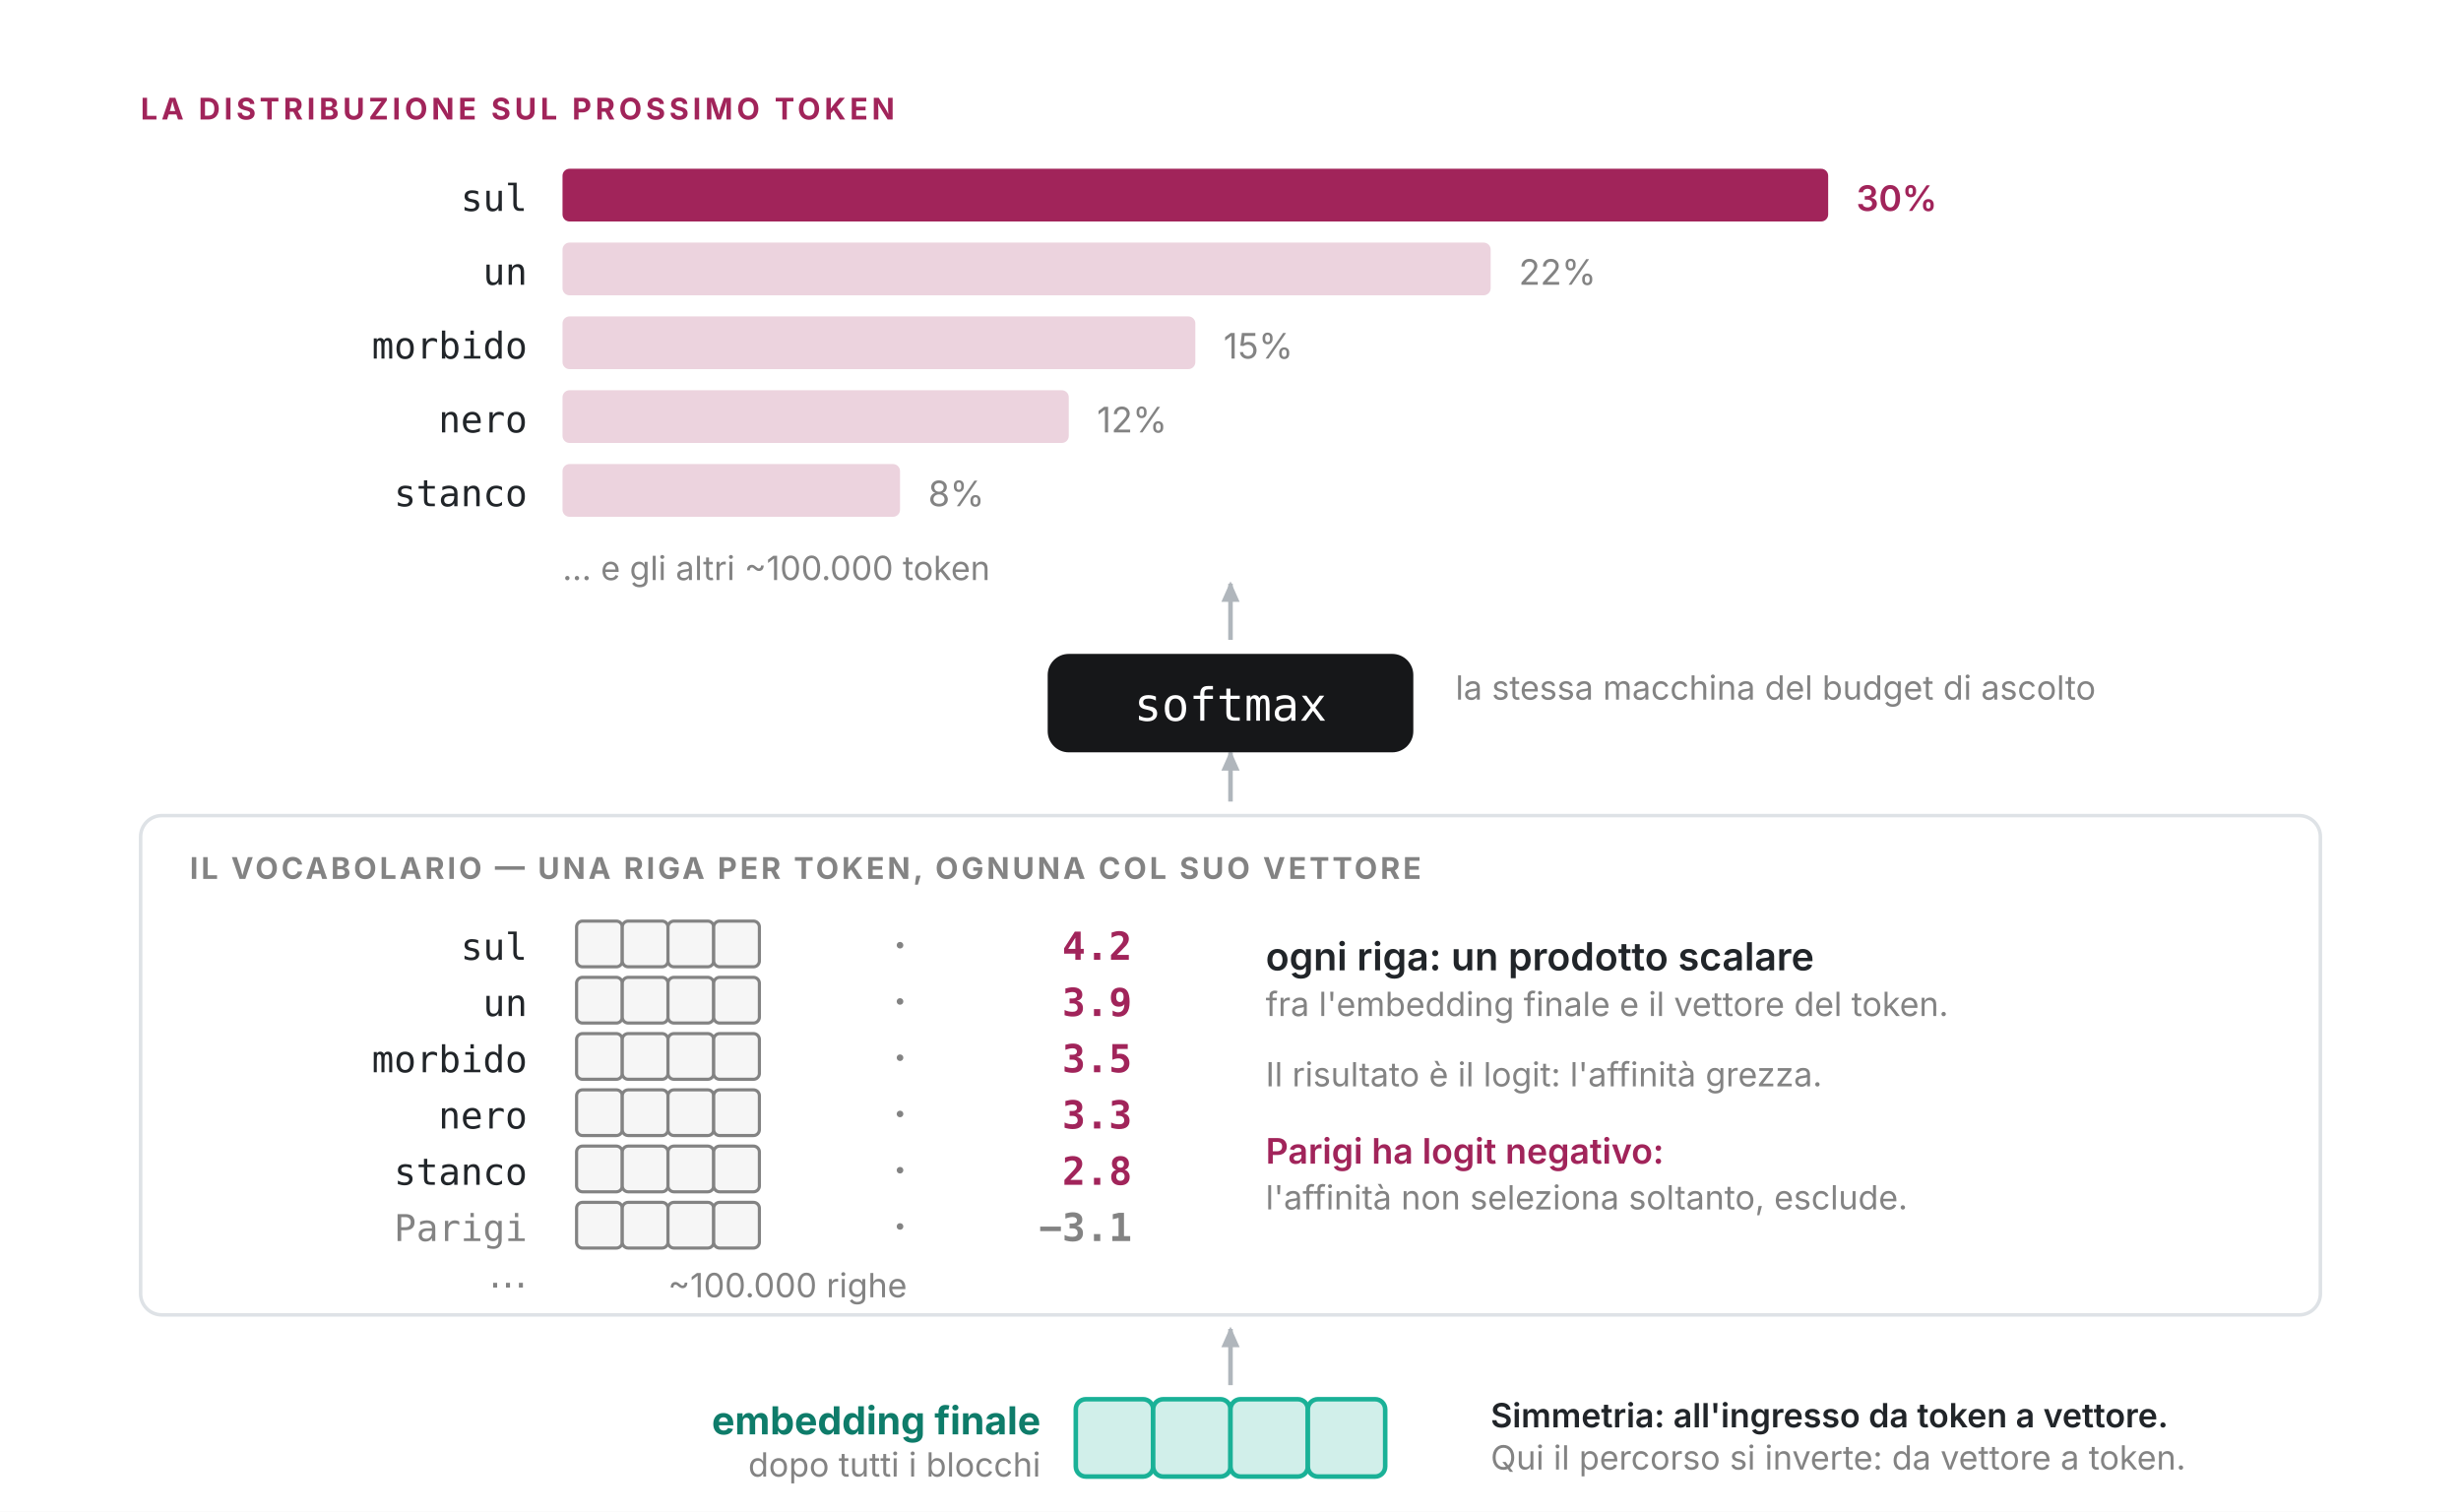
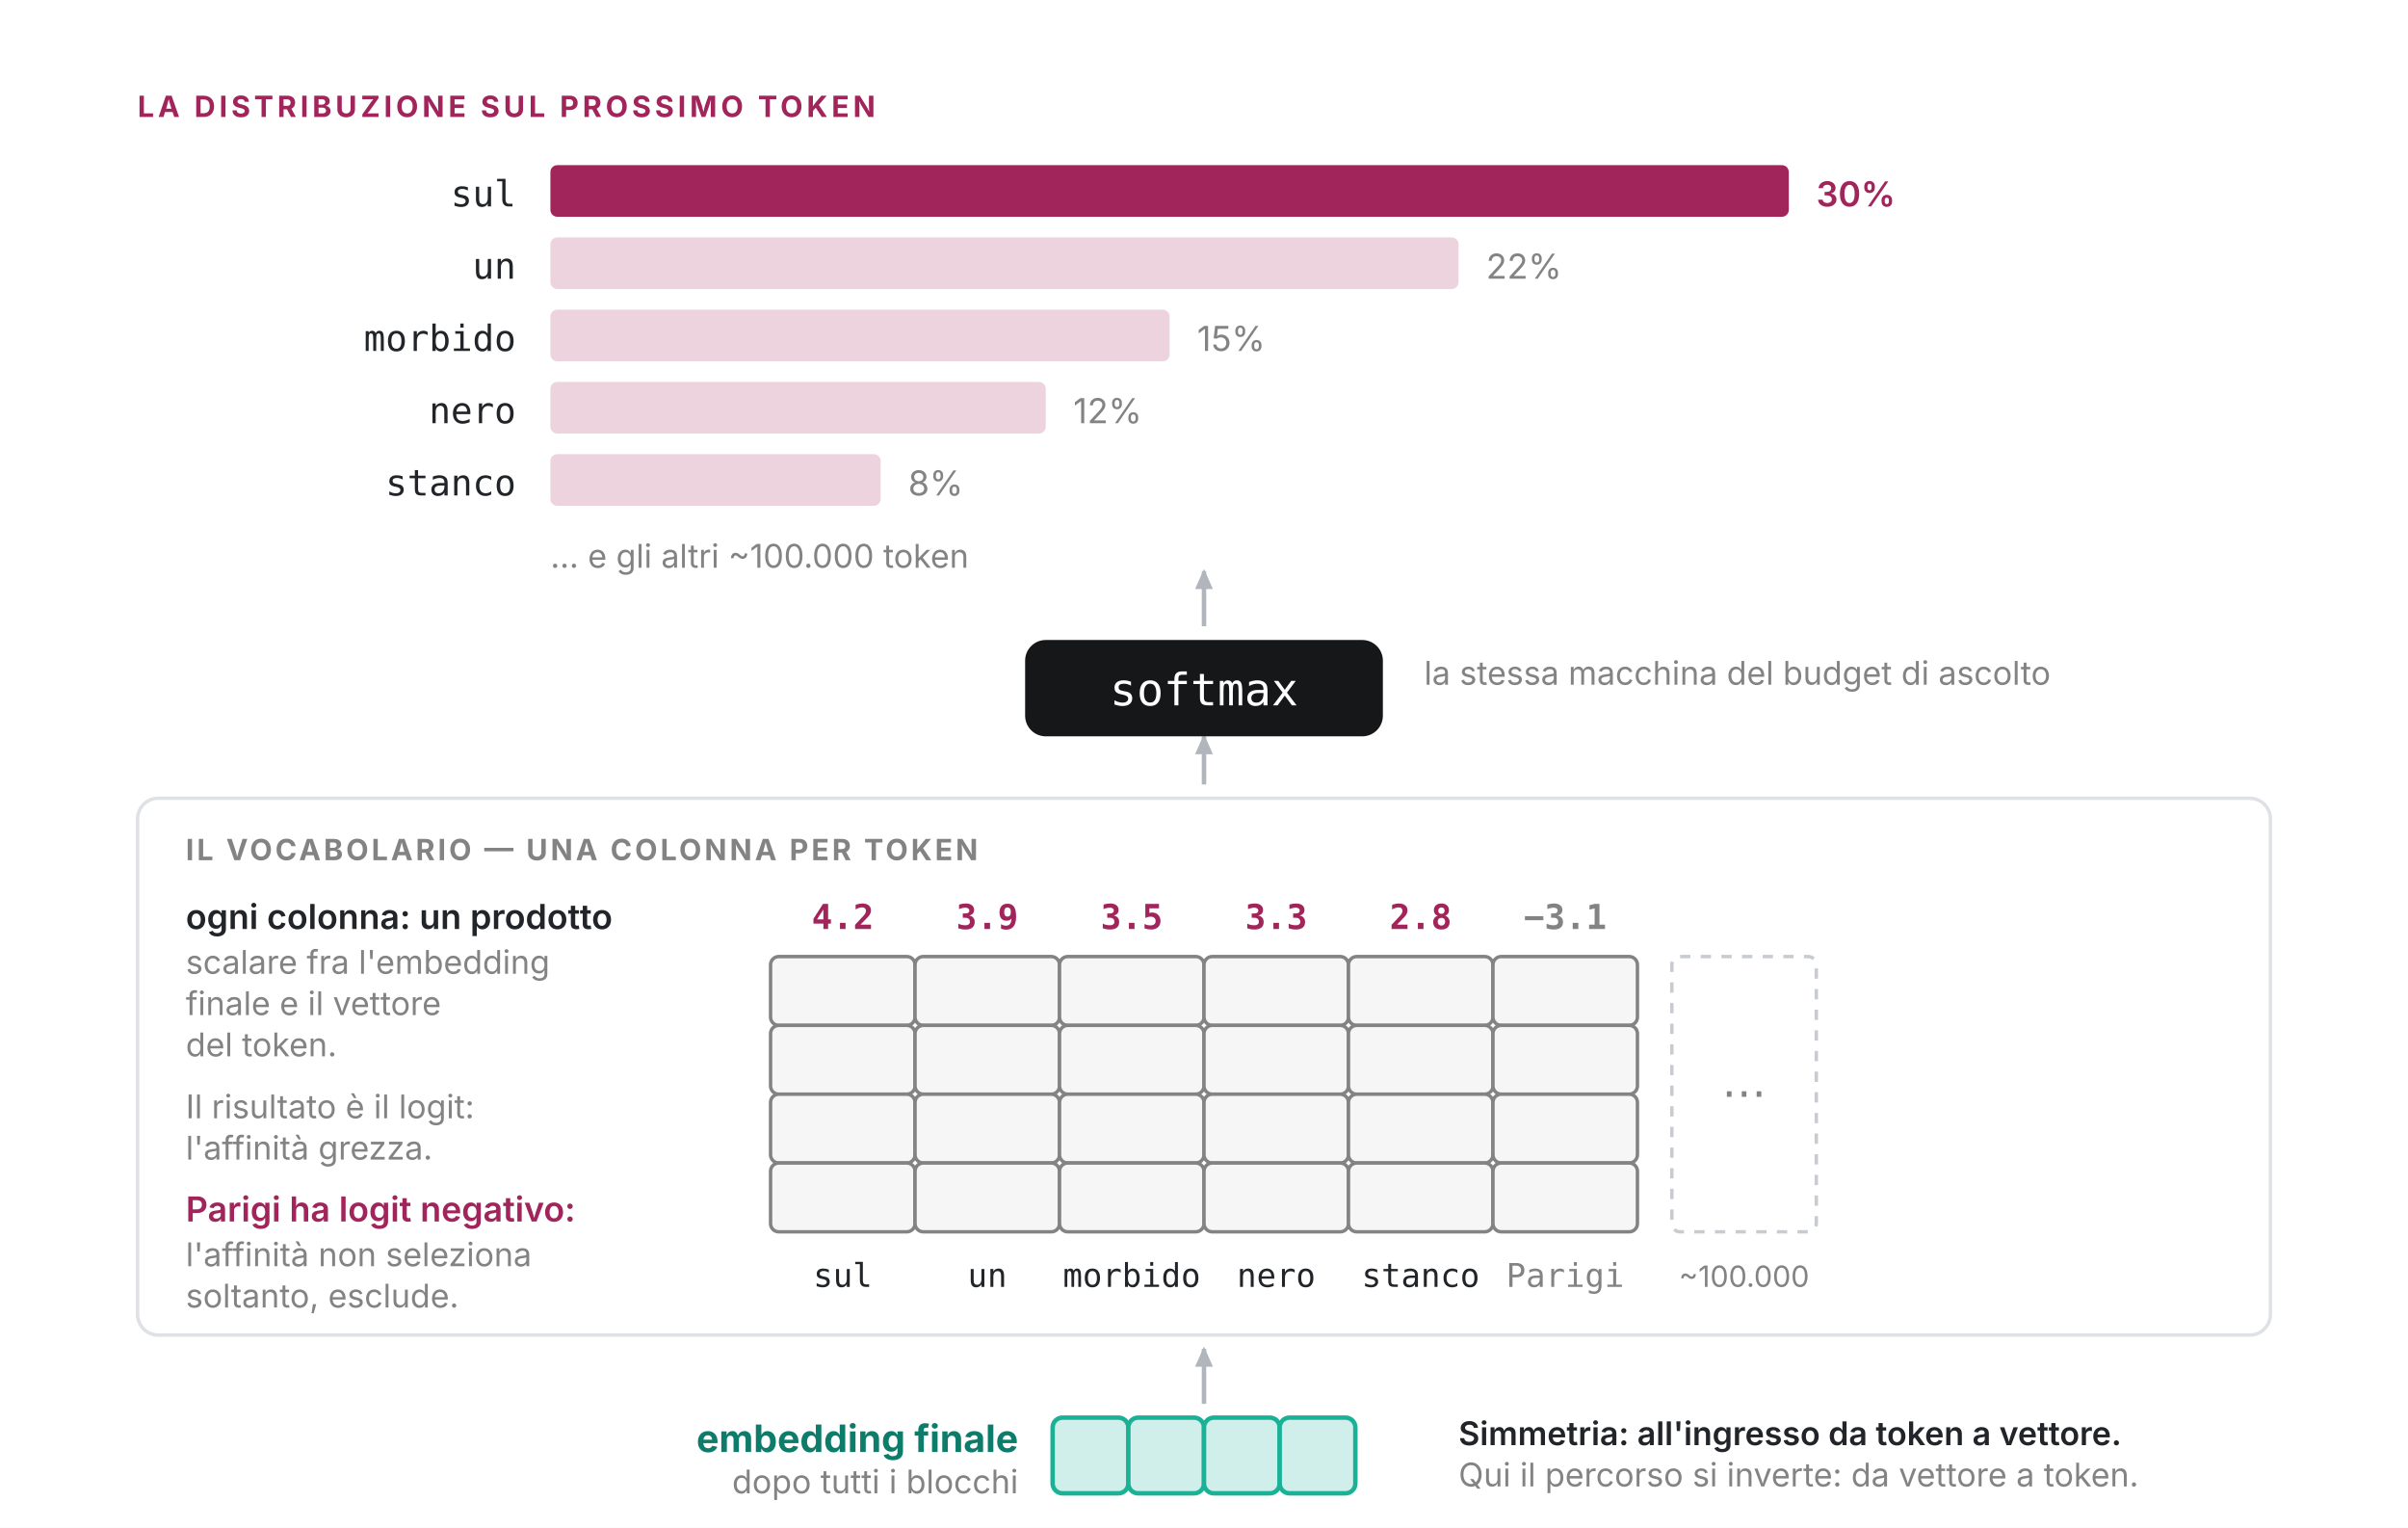
- <svg xmlns="http://www.w3.org/2000/svg" viewBox="0 0 700 430" width="700" height="430" role="img" aria-label="Dal basso: l'embedding finale confrontato con ogni token del vocabolario da i logits, che la softmax trasforma nella distribuzione">
+ <svg xmlns="http://www.w3.org/2000/svg" viewBox="0 0 700 444" width="700" height="444" role="img" aria-label="Dal basso: l'embedding finale confrontato con ogni token del vocabolario da i logits, che la softmax trasforma nella distribuzione">
  <defs>
    <marker id="a" viewBox="0 0 10 10" refX="8" refY="5" markerWidth="5" markerHeight="5" orient="auto-start-reverse">
      <path d="M 0 1 L 9 5 L 0 9 z" fill="#b0b6bc" />
    </marker>
    <marker id="ab" viewBox="0 0 10 10" refX="8" refY="5" markerWidth="5" markerHeight="5" orient="auto-start-reverse">
      <path d="M 0 1 L 9 5 L 0 9 z" fill="#a1245a" />
    </marker>
    <marker id="at" viewBox="0 0 10 10" refX="8" refY="5" markerWidth="5" markerHeight="5" orient="auto-start-reverse">
      <path d="M 0 1 L 9 5 L 0 9 z" fill="#1ab197" />
    </marker>
    <pattern id="dots" width="14" height="14" patternUnits="userSpaceOnUse">
      <circle cx="1.6" cy="1.6" r="1.1" fill="#e4e7ea" />
    </pattern>
  </defs>
-   <rect width="700" height="430" fill="#ffffff" />
-   <rect x="306.0" y="398" width="22" height="22" rx="2.86" fill="#d1efea" stroke="#1ab197" stroke-width="1.3" />
-   <rect x="328.0" y="398" width="22" height="22" rx="2.86" fill="#d1efea" stroke="#1ab197" stroke-width="1.3" />
-   <rect x="350.0" y="398" width="22" height="22" rx="2.86" fill="#d1efea" stroke="#1ab197" stroke-width="1.3" />
-   <rect x="372.0" y="398" width="22" height="22" rx="2.86" fill="#d1efea" stroke="#1ab197" stroke-width="1.3" />
-   <text x="296" y="408" font-family="Poppins, system-ui, -apple-system, 'Segoe UI', sans-serif" font-size="11" fill="#0e7c6a" text-anchor="end" font-weight="700">embedding finale</text>
-   <text x="296" y="420" font-family="Poppins, system-ui, -apple-system, 'Segoe UI', sans-serif" font-size="9.5" fill="#838383" text-anchor="end" font-weight="400">dopo tutti i blocchi</text>
-   <path d="M 350 394 L 350 378" fill="none" stroke="#b0b6bc" stroke-width="1.3" marker-end="url(#a)" />
-   <text x="424" y="406" font-family="Poppins, system-ui, -apple-system, 'Segoe UI', sans-serif" font-size="9.5" fill="#212529" text-anchor="start" font-weight="600">Simmetria: all'ingresso da token a vettore.</text>
-   <text x="424" y="418" font-family="Poppins, system-ui, -apple-system, 'Segoe UI', sans-serif" font-size="9.5" fill="#838383" text-anchor="start" font-weight="400">Qui il percorso si inverte: da vettore a token.</text>
-   <rect x="40" y="232" width="620" height="142" rx="6" fill="#ffffff" stroke="#dee2e6" stroke-width="1.0" />
-   <text x="54" y="250" font-family="Poppins, system-ui, -apple-system, 'Segoe UI', sans-serif" font-size="8.5" fill="#838383" text-anchor="start" font-weight="700" letter-spacing="0.1em">IL VOCABOLARIO — UNA RIGA PER TOKEN, OGNUNA COL SUO VETTORE</text>
-   <text x="150" y="273" font-family="'SFMono-Regular', Menlo, Monaco, Consolas, monospace" font-size="10.5" fill="#212529" text-anchor="end" font-weight="400">sul</text>
-   <rect x="164.0" y="262" width="13" height="13" rx="1.69" fill="#f6f6f6" stroke="#838383" stroke-width="0.9" />
-   <rect x="177.0" y="262" width="13" height="13" rx="1.69" fill="#f6f6f6" stroke="#838383" stroke-width="0.9" />
-   <rect x="190.0" y="262" width="13" height="13" rx="1.69" fill="#f6f6f6" stroke="#838383" stroke-width="0.9" />
-   <rect x="203.0" y="262" width="13" height="13" rx="1.69" fill="#f6f6f6" stroke="#838383" stroke-width="0.9" />
-   <text x="256" y="273" font-family="Poppins, system-ui, -apple-system, 'Segoe UI', sans-serif" font-size="12" fill="#838383" text-anchor="middle" font-weight="600">·</text>
-   <text x="322" y="273" font-family="'SFMono-Regular', Menlo, Monaco, Consolas, monospace" font-size="11" fill="#a1245a" text-anchor="end" font-weight="700">4.2</text>
-   <text x="150" y="289" font-family="'SFMono-Regular', Menlo, Monaco, Consolas, monospace" font-size="10.5" fill="#212529" text-anchor="end" font-weight="400">un</text>
-   <rect x="164.0" y="278" width="13" height="13" rx="1.69" fill="#f6f6f6" stroke="#838383" stroke-width="0.9" />
-   <rect x="177.0" y="278" width="13" height="13" rx="1.69" fill="#f6f6f6" stroke="#838383" stroke-width="0.9" />
-   <rect x="190.0" y="278" width="13" height="13" rx="1.69" fill="#f6f6f6" stroke="#838383" stroke-width="0.9" />
-   <rect x="203.0" y="278" width="13" height="13" rx="1.69" fill="#f6f6f6" stroke="#838383" stroke-width="0.9" />
-   <text x="256" y="289" font-family="Poppins, system-ui, -apple-system, 'Segoe UI', sans-serif" font-size="12" fill="#838383" text-anchor="middle" font-weight="600">·</text>
-   <text x="322" y="289" font-family="'SFMono-Regular', Menlo, Monaco, Consolas, monospace" font-size="11" fill="#a1245a" text-anchor="end" font-weight="700">3.9</text>
-   <text x="150" y="305" font-family="'SFMono-Regular', Menlo, Monaco, Consolas, monospace" font-size="10.5" fill="#212529" text-anchor="end" font-weight="400">morbido</text>
-   <rect x="164.0" y="294" width="13" height="13" rx="1.69" fill="#f6f6f6" stroke="#838383" stroke-width="0.9" />
-   <rect x="177.0" y="294" width="13" height="13" rx="1.69" fill="#f6f6f6" stroke="#838383" stroke-width="0.9" />
-   <rect x="190.0" y="294" width="13" height="13" rx="1.69" fill="#f6f6f6" stroke="#838383" stroke-width="0.9" />
-   <rect x="203.0" y="294" width="13" height="13" rx="1.69" fill="#f6f6f6" stroke="#838383" stroke-width="0.9" />
-   <text x="256" y="305" font-family="Poppins, system-ui, -apple-system, 'Segoe UI', sans-serif" font-size="12" fill="#838383" text-anchor="middle" font-weight="600">·</text>
-   <text x="322" y="305" font-family="'SFMono-Regular', Menlo, Monaco, Consolas, monospace" font-size="11" fill="#a1245a" text-anchor="end" font-weight="700">3.5</text>
-   <text x="150" y="321" font-family="'SFMono-Regular', Menlo, Monaco, Consolas, monospace" font-size="10.5" fill="#212529" text-anchor="end" font-weight="400">nero</text>
-   <rect x="164.0" y="310" width="13" height="13" rx="1.69" fill="#f6f6f6" stroke="#838383" stroke-width="0.9" />
-   <rect x="177.0" y="310" width="13" height="13" rx="1.69" fill="#f6f6f6" stroke="#838383" stroke-width="0.9" />
-   <rect x="190.0" y="310" width="13" height="13" rx="1.69" fill="#f6f6f6" stroke="#838383" stroke-width="0.9" />
-   <rect x="203.0" y="310" width="13" height="13" rx="1.69" fill="#f6f6f6" stroke="#838383" stroke-width="0.9" />
-   <text x="256" y="321" font-family="Poppins, system-ui, -apple-system, 'Segoe UI', sans-serif" font-size="12" fill="#838383" text-anchor="middle" font-weight="600">·</text>
-   <text x="322" y="321" font-family="'SFMono-Regular', Menlo, Monaco, Consolas, monospace" font-size="11" fill="#a1245a" text-anchor="end" font-weight="700">3.3</text>
-   <text x="150" y="337" font-family="'SFMono-Regular', Menlo, Monaco, Consolas, monospace" font-size="10.5" fill="#212529" text-anchor="end" font-weight="400">stanco</text>
-   <rect x="164.0" y="326" width="13" height="13" rx="1.69" fill="#f6f6f6" stroke="#838383" stroke-width="0.9" />
-   <rect x="177.0" y="326" width="13" height="13" rx="1.69" fill="#f6f6f6" stroke="#838383" stroke-width="0.9" />
-   <rect x="190.0" y="326" width="13" height="13" rx="1.69" fill="#f6f6f6" stroke="#838383" stroke-width="0.9" />
-   <rect x="203.0" y="326" width="13" height="13" rx="1.69" fill="#f6f6f6" stroke="#838383" stroke-width="0.9" />
-   <text x="256" y="337" font-family="Poppins, system-ui, -apple-system, 'Segoe UI', sans-serif" font-size="12" fill="#838383" text-anchor="middle" font-weight="600">·</text>
-   <text x="322" y="337" font-family="'SFMono-Regular', Menlo, Monaco, Consolas, monospace" font-size="11" fill="#a1245a" text-anchor="end" font-weight="700">2.8</text>
-   <text x="150" y="353" font-family="'SFMono-Regular', Menlo, Monaco, Consolas, monospace" font-size="10.5" fill="#838383" text-anchor="end" font-weight="400">Parigi</text>
-   <rect x="164.0" y="342" width="13" height="13" rx="1.69" fill="#f6f6f6" stroke="#838383" stroke-width="0.9" />
-   <rect x="177.0" y="342" width="13" height="13" rx="1.69" fill="#f6f6f6" stroke="#838383" stroke-width="0.9" />
-   <rect x="190.0" y="342" width="13" height="13" rx="1.69" fill="#f6f6f6" stroke="#838383" stroke-width="0.9" />
-   <rect x="203.0" y="342" width="13" height="13" rx="1.69" fill="#f6f6f6" stroke="#838383" stroke-width="0.9" />
-   <text x="256" y="353" font-family="Poppins, system-ui, -apple-system, 'Segoe UI', sans-serif" font-size="12" fill="#838383" text-anchor="middle" font-weight="600">·</text>
-   <text x="322" y="353" font-family="'SFMono-Regular', Menlo, Monaco, Consolas, monospace" font-size="11" fill="#838383" text-anchor="end" font-weight="700">−3.1</text>
-   <text x="150" y="369" font-family="Poppins, system-ui, -apple-system, 'Segoe UI', sans-serif" font-size="11" fill="#838383" text-anchor="end" font-weight="400">⋯</text>
-   <text x="190" y="369" font-family="Poppins, system-ui, -apple-system, 'Segoe UI', sans-serif" font-size="9.5" fill="#838383" text-anchor="start" font-weight="400">~100.000 righe</text>
-   <text x="360" y="276" font-family="Poppins, system-ui, -apple-system, 'Segoe UI', sans-serif" font-size="11" fill="#212529" text-anchor="start" font-weight="600">ogni riga: un prodotto scalare</text>
-   <text x="360" y="289" font-family="Poppins, system-ui, -apple-system, 'Segoe UI', sans-serif" font-size="9.5" fill="#838383" text-anchor="start" font-weight="400">fra l'embedding finale e il vettore del token.</text>
-   <text x="360" y="309" font-family="Poppins, system-ui, -apple-system, 'Segoe UI', sans-serif" font-size="9.5" fill="#838383" text-anchor="start" font-weight="400">Il risultato è il logit: l'affinità grezza.</text>
-   <text x="360" y="331" font-family="Poppins, system-ui, -apple-system, 'Segoe UI', sans-serif" font-size="10" fill="#a1245a" text-anchor="start" font-weight="600">Parigi ha logit negativo:</text>
-   <text x="360" y="344" font-family="Poppins, system-ui, -apple-system, 'Segoe UI', sans-serif" font-size="9.5" fill="#838383" text-anchor="start" font-weight="400">l'affinità non seleziona soltanto, esclude.</text>
+   <rect width="700" height="444" fill="#ffffff" />
+   <rect x="306.0" y="412" width="22" height="22" rx="2.86" fill="#d1efea" stroke="#1ab197" stroke-width="1.3" />
+   <rect x="328.0" y="412" width="22" height="22" rx="2.86" fill="#d1efea" stroke="#1ab197" stroke-width="1.3" />
+   <rect x="350.0" y="412" width="22" height="22" rx="2.86" fill="#d1efea" stroke="#1ab197" stroke-width="1.3" />
+   <rect x="372.0" y="412" width="22" height="22" rx="2.86" fill="#d1efea" stroke="#1ab197" stroke-width="1.3" />
+   <text x="296" y="422" font-family="Poppins, system-ui, -apple-system, 'Segoe UI', sans-serif" font-size="11" fill="#0e7c6a" text-anchor="end" font-weight="700">embedding finale</text>
+   <text x="296" y="434" font-family="Poppins, system-ui, -apple-system, 'Segoe UI', sans-serif" font-size="9.5" fill="#838383" text-anchor="end" font-weight="400">dopo tutti i blocchi</text>
+   <path d="M 350 408 L 350 392" fill="none" stroke="#b0b6bc" stroke-width="1.3" marker-end="url(#a)" />
+   <text x="424" y="420" font-family="Poppins, system-ui, -apple-system, 'Segoe UI', sans-serif" font-size="9.5" fill="#212529" text-anchor="start" font-weight="600">Simmetria: all'ingresso da token a vettore.</text>
+   <text x="424" y="432" font-family="Poppins, system-ui, -apple-system, 'Segoe UI', sans-serif" font-size="9.5" fill="#838383" text-anchor="start" font-weight="400">Qui il percorso si inverte: da vettore a token.</text>
+   <rect x="40" y="232" width="620" height="156" rx="6" fill="#ffffff" stroke="#dee2e6" stroke-width="1.0" />
+   <text x="54" y="250" font-family="Poppins, system-ui, -apple-system, 'Segoe UI', sans-serif" font-size="8.5" fill="#838383" text-anchor="start" font-weight="700" letter-spacing="0.1em">IL VOCABOLARIO — UNA COLONNA PER TOKEN</text>
+   <text x="245.0" y="270" font-family="'SFMono-Regular', Menlo, Monaco, Consolas, monospace" font-size="10" fill="#a1245a" text-anchor="middle" font-weight="700">4.2</text>
+   <rect x="224.0" y="278" width="42" height="20" rx="2.4" fill="#f6f6f6" stroke="#838383" stroke-width="1.0" />
+   <rect x="224.0" y="298" width="42" height="20" rx="2.4" fill="#f6f6f6" stroke="#838383" stroke-width="1.0" />
+   <rect x="224.0" y="318" width="42" height="20" rx="2.4" fill="#f6f6f6" stroke="#838383" stroke-width="1.0" />
+   <rect x="224.0" y="338" width="42" height="20" rx="2.4" fill="#f6f6f6" stroke="#838383" stroke-width="1.0" />
+   <text x="245.0" y="374" font-family="'SFMono-Regular', Menlo, Monaco, Consolas, monospace" font-size="9.5" fill="#212529" text-anchor="middle" font-weight="400">sul</text>
+   <text x="287.0" y="270" font-family="'SFMono-Regular', Menlo, Monaco, Consolas, monospace" font-size="10" fill="#a1245a" text-anchor="middle" font-weight="700">3.9</text>
+   <rect x="266.0" y="278" width="42" height="20" rx="2.4" fill="#f6f6f6" stroke="#838383" stroke-width="1.0" />
+   <rect x="266.0" y="298" width="42" height="20" rx="2.4" fill="#f6f6f6" stroke="#838383" stroke-width="1.0" />
+   <rect x="266.0" y="318" width="42" height="20" rx="2.4" fill="#f6f6f6" stroke="#838383" stroke-width="1.0" />
+   <rect x="266.0" y="338" width="42" height="20" rx="2.4" fill="#f6f6f6" stroke="#838383" stroke-width="1.0" />
+   <text x="287.0" y="374" font-family="'SFMono-Regular', Menlo, Monaco, Consolas, monospace" font-size="9.5" fill="#212529" text-anchor="middle" font-weight="400">un</text>
+   <text x="329.0" y="270" font-family="'SFMono-Regular', Menlo, Monaco, Consolas, monospace" font-size="10" fill="#a1245a" text-anchor="middle" font-weight="700">3.5</text>
+   <rect x="308.0" y="278" width="42" height="20" rx="2.4" fill="#f6f6f6" stroke="#838383" stroke-width="1.0" />
+   <rect x="308.0" y="298" width="42" height="20" rx="2.4" fill="#f6f6f6" stroke="#838383" stroke-width="1.0" />
+   <rect x="308.0" y="318" width="42" height="20" rx="2.4" fill="#f6f6f6" stroke="#838383" stroke-width="1.0" />
+   <rect x="308.0" y="338" width="42" height="20" rx="2.4" fill="#f6f6f6" stroke="#838383" stroke-width="1.0" />
+   <text x="329.0" y="374" font-family="'SFMono-Regular', Menlo, Monaco, Consolas, monospace" font-size="9.5" fill="#212529" text-anchor="middle" font-weight="400">morbido</text>
+   <text x="371.0" y="270" font-family="'SFMono-Regular', Menlo, Monaco, Consolas, monospace" font-size="10" fill="#a1245a" text-anchor="middle" font-weight="700">3.3</text>
+   <rect x="350.0" y="278" width="42" height="20" rx="2.4" fill="#f6f6f6" stroke="#838383" stroke-width="1.0" />
+   <rect x="350.0" y="298" width="42" height="20" rx="2.4" fill="#f6f6f6" stroke="#838383" stroke-width="1.0" />
+   <rect x="350.0" y="318" width="42" height="20" rx="2.4" fill="#f6f6f6" stroke="#838383" stroke-width="1.0" />
+   <rect x="350.0" y="338" width="42" height="20" rx="2.4" fill="#f6f6f6" stroke="#838383" stroke-width="1.0" />
+   <text x="371.0" y="374" font-family="'SFMono-Regular', Menlo, Monaco, Consolas, monospace" font-size="9.5" fill="#212529" text-anchor="middle" font-weight="400">nero</text>
+   <text x="413.0" y="270" font-family="'SFMono-Regular', Menlo, Monaco, Consolas, monospace" font-size="10" fill="#a1245a" text-anchor="middle" font-weight="700">2.8</text>
+   <rect x="392.0" y="278" width="42" height="20" rx="2.4" fill="#f6f6f6" stroke="#838383" stroke-width="1.0" />
+   <rect x="392.0" y="298" width="42" height="20" rx="2.4" fill="#f6f6f6" stroke="#838383" stroke-width="1.0" />
+   <rect x="392.0" y="318" width="42" height="20" rx="2.4" fill="#f6f6f6" stroke="#838383" stroke-width="1.0" />
+   <rect x="392.0" y="338" width="42" height="20" rx="2.4" fill="#f6f6f6" stroke="#838383" stroke-width="1.0" />
+   <text x="413.0" y="374" font-family="'SFMono-Regular', Menlo, Monaco, Consolas, monospace" font-size="9.5" fill="#212529" text-anchor="middle" font-weight="400">stanco</text>
+   <text x="455.0" y="270" font-family="'SFMono-Regular', Menlo, Monaco, Consolas, monospace" font-size="10" fill="#838383" text-anchor="middle" font-weight="700">−3.1</text>
+   <rect x="434.0" y="278" width="42" height="20" rx="2.4" fill="#f6f6f6" stroke="#838383" stroke-width="1.0" />
+   <rect x="434.0" y="298" width="42" height="20" rx="2.4" fill="#f6f6f6" stroke="#838383" stroke-width="1.0" />
+   <rect x="434.0" y="318" width="42" height="20" rx="2.4" fill="#f6f6f6" stroke="#838383" stroke-width="1.0" />
+   <rect x="434.0" y="338" width="42" height="20" rx="2.4" fill="#f6f6f6" stroke="#838383" stroke-width="1.0" />
+   <text x="455.0" y="374" font-family="'SFMono-Regular', Menlo, Monaco, Consolas, monospace" font-size="9.5" fill="#838383" text-anchor="middle" font-weight="400">Parigi</text>
+   <rect x="486.0" y="278" width="42" height="80" rx="2.4" fill="none" stroke="#c8ccd0" stroke-width="1.0" stroke-dasharray="3 3" />
+   <text x="507.0" y="322" font-family="Poppins, system-ui, -apple-system, 'Segoe UI', sans-serif" font-size="13" fill="#838383" text-anchor="middle" font-weight="400">⋯</text>
+   <text x="507.0" y="374" font-family="Poppins, system-ui, -apple-system, 'Segoe UI', sans-serif" font-size="8.5" fill="#838383" text-anchor="middle" font-weight="400">~100.000</text>
+   <text x="54" y="270" font-family="Poppins, system-ui, -apple-system, 'Segoe UI', sans-serif" font-size="10" fill="#212529" text-anchor="start" font-weight="600">ogni colonna: un prodotto</text>
+   <text x="54" y="283" font-family="Poppins, system-ui, -apple-system, 'Segoe UI', sans-serif" font-size="9.5" fill="#838383" text-anchor="start" font-weight="400">scalare fra l'embedding</text>
+   <text x="54" y="295" font-family="Poppins, system-ui, -apple-system, 'Segoe UI', sans-serif" font-size="9.5" fill="#838383" text-anchor="start" font-weight="400">finale e il vettore</text>
+   <text x="54" y="307" font-family="Poppins, system-ui, -apple-system, 'Segoe UI', sans-serif" font-size="9.5" fill="#838383" text-anchor="start" font-weight="400">del token.</text>
+   <text x="54" y="325" font-family="Poppins, system-ui, -apple-system, 'Segoe UI', sans-serif" font-size="9.5" fill="#838383" text-anchor="start" font-weight="400">Il risultato è il logit:</text>
+   <text x="54" y="337" font-family="Poppins, system-ui, -apple-system, 'Segoe UI', sans-serif" font-size="9.5" fill="#838383" text-anchor="start" font-weight="400">l'affinità grezza.</text>
+   <text x="54" y="355" font-family="Poppins, system-ui, -apple-system, 'Segoe UI', sans-serif" font-size="10" fill="#a1245a" text-anchor="start" font-weight="600">Parigi ha logit negativo:</text>
+   <text x="54" y="368" font-family="Poppins, system-ui, -apple-system, 'Segoe UI', sans-serif" font-size="9.5" fill="#838383" text-anchor="start" font-weight="400">l'affinità non seleziona</text>
+   <text x="54" y="380" font-family="Poppins, system-ui, -apple-system, 'Segoe UI', sans-serif" font-size="9.5" fill="#838383" text-anchor="start" font-weight="400">soltanto, esclude.</text>
  <path d="M 350 228 L 350 214" fill="none" stroke="#b0b6bc" stroke-width="1.3" marker-end="url(#a)" />
  <rect x="298" y="186" width="104" height="28" rx="6" fill="#161719" stroke="none" stroke-width="1.0" />
  <text x="350" y="205" font-family="'SFMono-Regular', Menlo, Monaco, Consolas, monospace" font-size="13" fill="#ffffff" text-anchor="middle" font-weight="500">softmax</text>
  <text x="414" y="199" font-family="Poppins, system-ui, -apple-system, 'Segoe UI', sans-serif" font-size="9.5" fill="#838383" text-anchor="start" font-weight="400">la stessa macchina del budget di ascolto</text>
  <path d="M 350 182 L 350 166" fill="none" stroke="#b0b6bc" stroke-width="1.3" marker-end="url(#a)" />
  <text x="40" y="34" font-family="Poppins, system-ui, -apple-system, 'Segoe UI', sans-serif" font-size="8.5" fill="#a1245a" text-anchor="start" font-weight="700" letter-spacing="0.13em">LA DISTRIBUZIONE SUL PROSSIMO TOKEN</text>
  <text x="150" y="60" font-family="'SFMono-Regular', Menlo, Monaco, Consolas, monospace" font-size="10.5" fill="#212529" text-anchor="end" font-weight="400">sul</text>
  <rect x="160" y="48" width="360.0" height="15" rx="2" fill="#a1245a" stroke="none" stroke-width="1.0" />
  <text x="528.0" y="60" font-family="Poppins, system-ui, -apple-system, 'Segoe UI', sans-serif" font-size="10" fill="#a1245a" text-anchor="start" font-weight="600">30%</text>
  <text x="150" y="81" font-family="'SFMono-Regular', Menlo, Monaco, Consolas, monospace" font-size="10.5" fill="#212529" text-anchor="end" font-weight="400">un</text>
  <rect x="160" y="69" width="264.0" height="15" rx="2" fill="#ecd3de" stroke="none" stroke-width="1.0" />
  <text x="432.0" y="81" font-family="Poppins, system-ui, -apple-system, 'Segoe UI', sans-serif" font-size="10" fill="#838383" text-anchor="start" font-weight="400">22%</text>
  <text x="150" y="102" font-family="'SFMono-Regular', Menlo, Monaco, Consolas, monospace" font-size="10.5" fill="#212529" text-anchor="end" font-weight="400">morbido</text>
  <rect x="160" y="90" width="180.0" height="15" rx="2" fill="#ecd3de" stroke="none" stroke-width="1.0" />
  <text x="348.0" y="102" font-family="Poppins, system-ui, -apple-system, 'Segoe UI', sans-serif" font-size="10" fill="#838383" text-anchor="start" font-weight="400">15%</text>
  <text x="150" y="123" font-family="'SFMono-Regular', Menlo, Monaco, Consolas, monospace" font-size="10.5" fill="#212529" text-anchor="end" font-weight="400">nero</text>
  <rect x="160" y="111" width="144.0" height="15" rx="2" fill="#ecd3de" stroke="none" stroke-width="1.0" />
  <text x="312.0" y="123" font-family="Poppins, system-ui, -apple-system, 'Segoe UI', sans-serif" font-size="10" fill="#838383" text-anchor="start" font-weight="400">12%</text>
  <text x="150" y="144" font-family="'SFMono-Regular', Menlo, Monaco, Consolas, monospace" font-size="10.5" fill="#212529" text-anchor="end" font-weight="400">stanco</text>
  <rect x="160" y="132" width="96.0" height="15" rx="2" fill="#ecd3de" stroke="none" stroke-width="1.0" />
  <text x="264.0" y="144" font-family="Poppins, system-ui, -apple-system, 'Segoe UI', sans-serif" font-size="10" fill="#838383" text-anchor="start" font-weight="400">8%</text>
  <text x="160" y="165" font-family="Poppins, system-ui, -apple-system, 'Segoe UI', sans-serif" font-size="9.5" fill="#838383" text-anchor="start" font-weight="400">… e gli altri ~100.000 token</text>
</svg>
